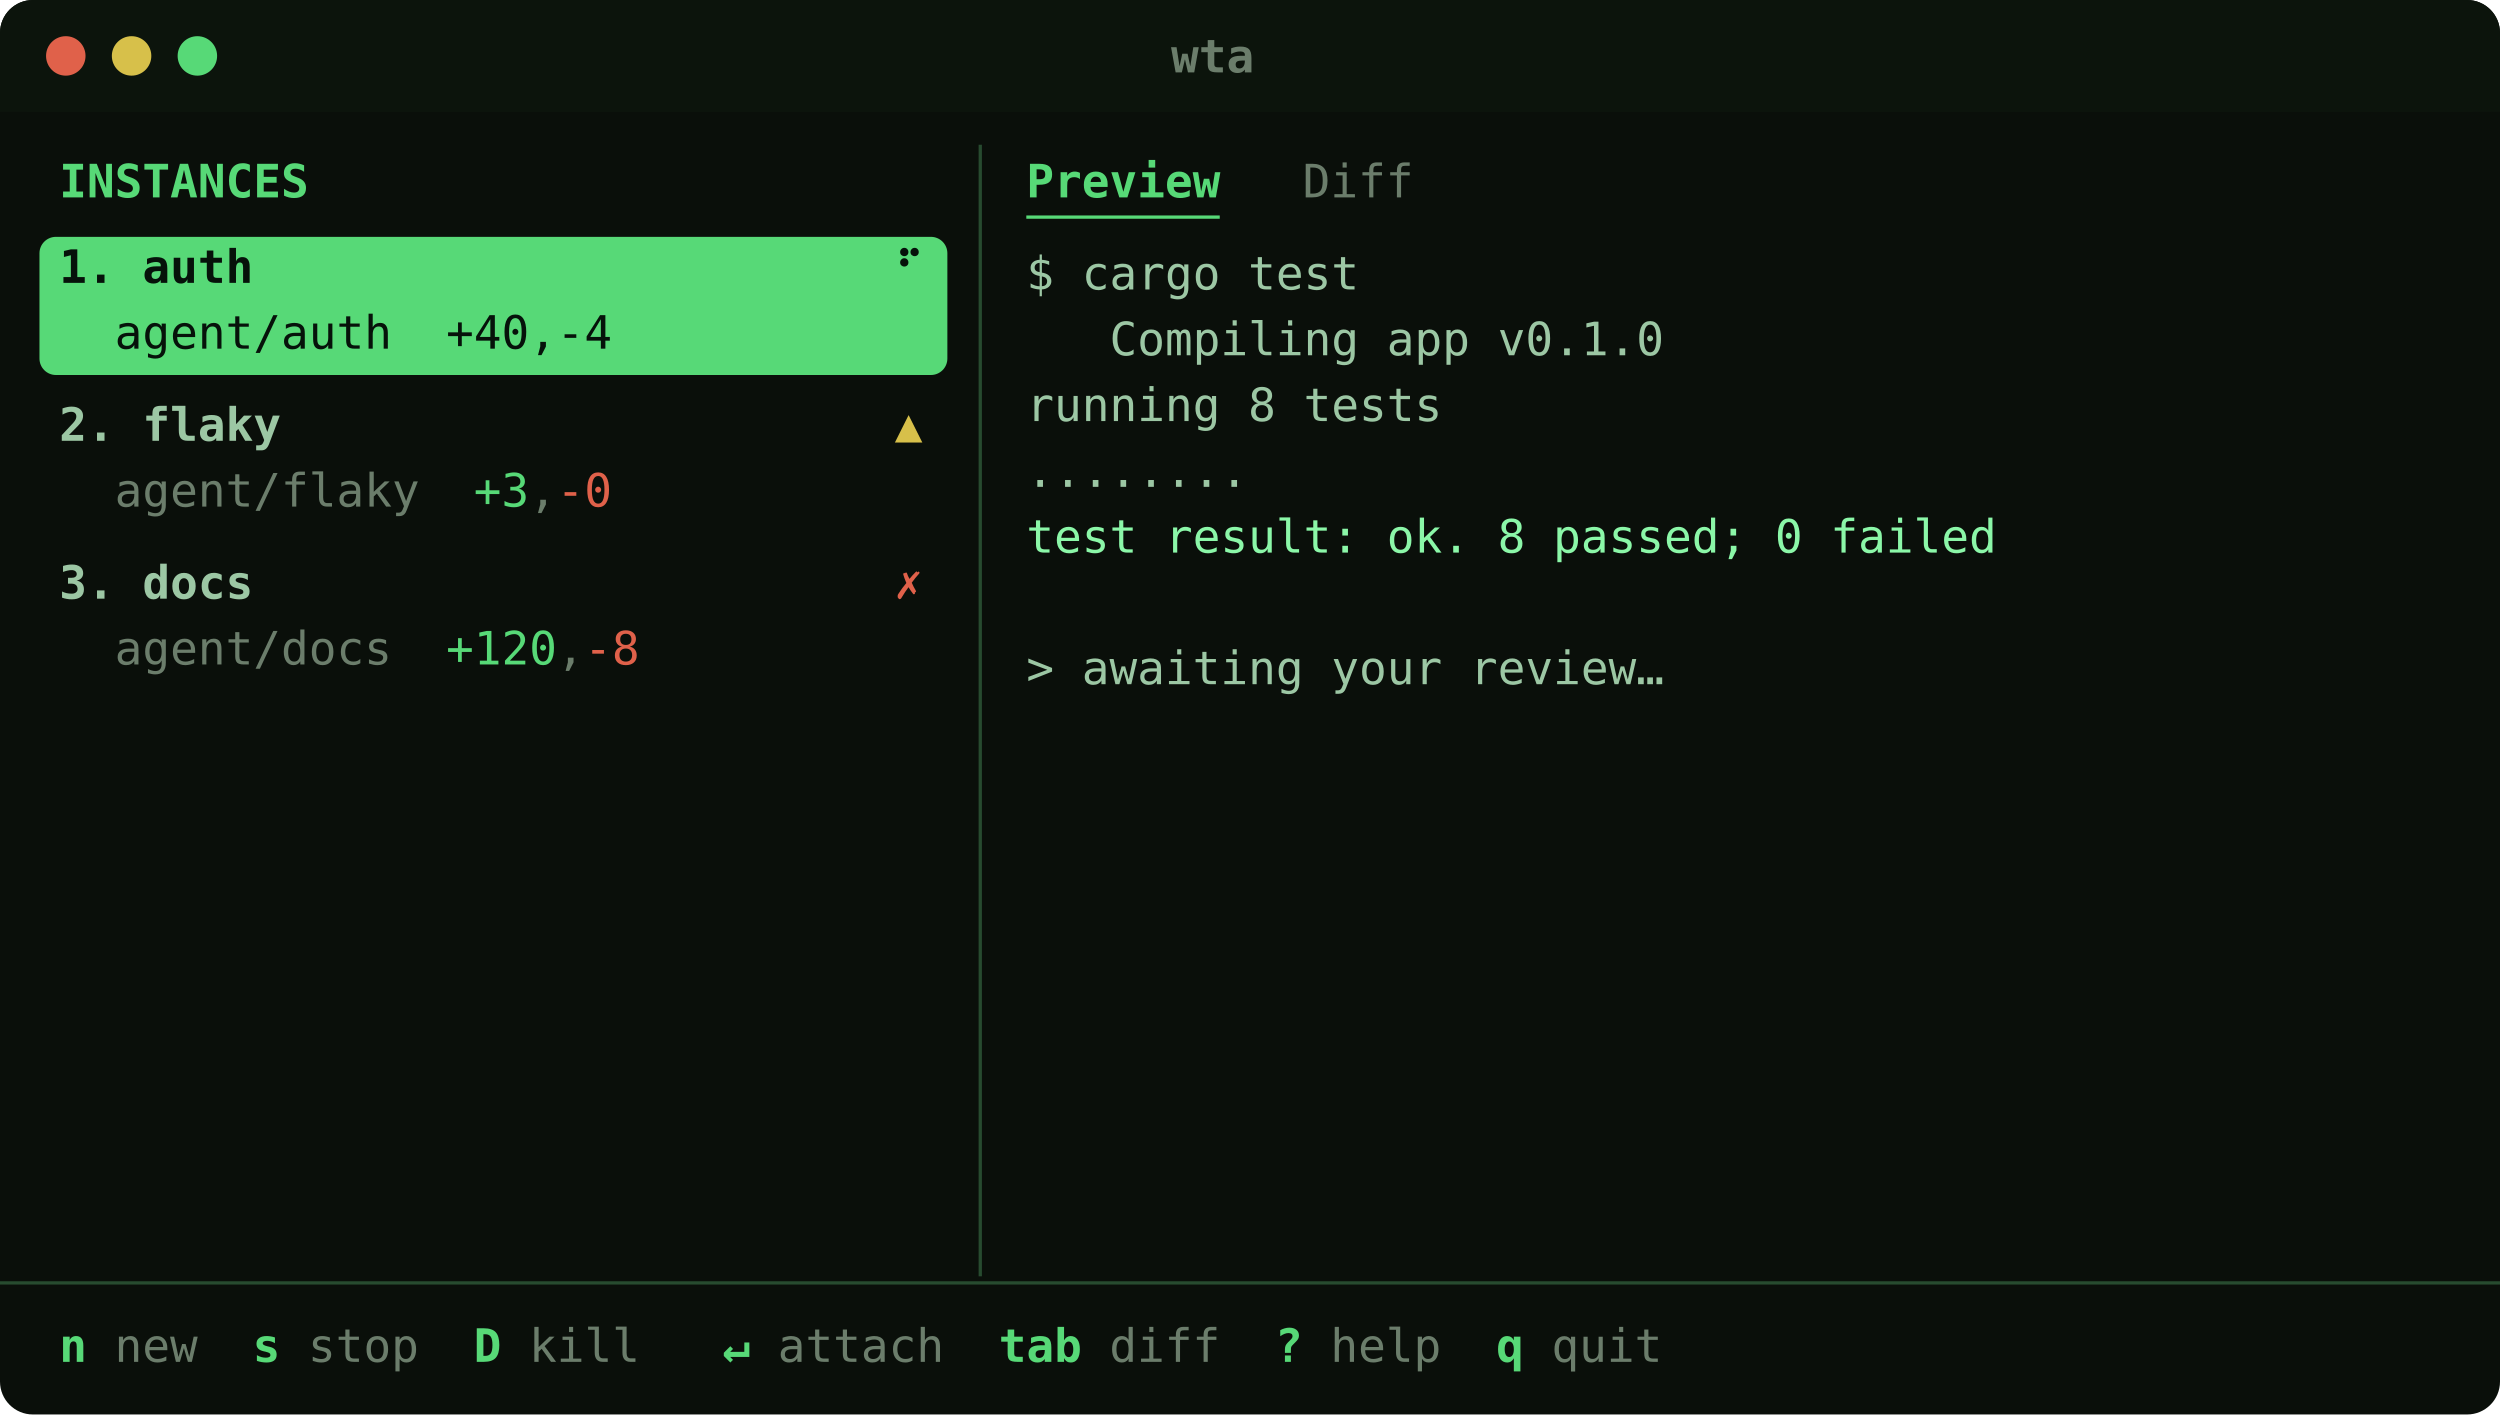
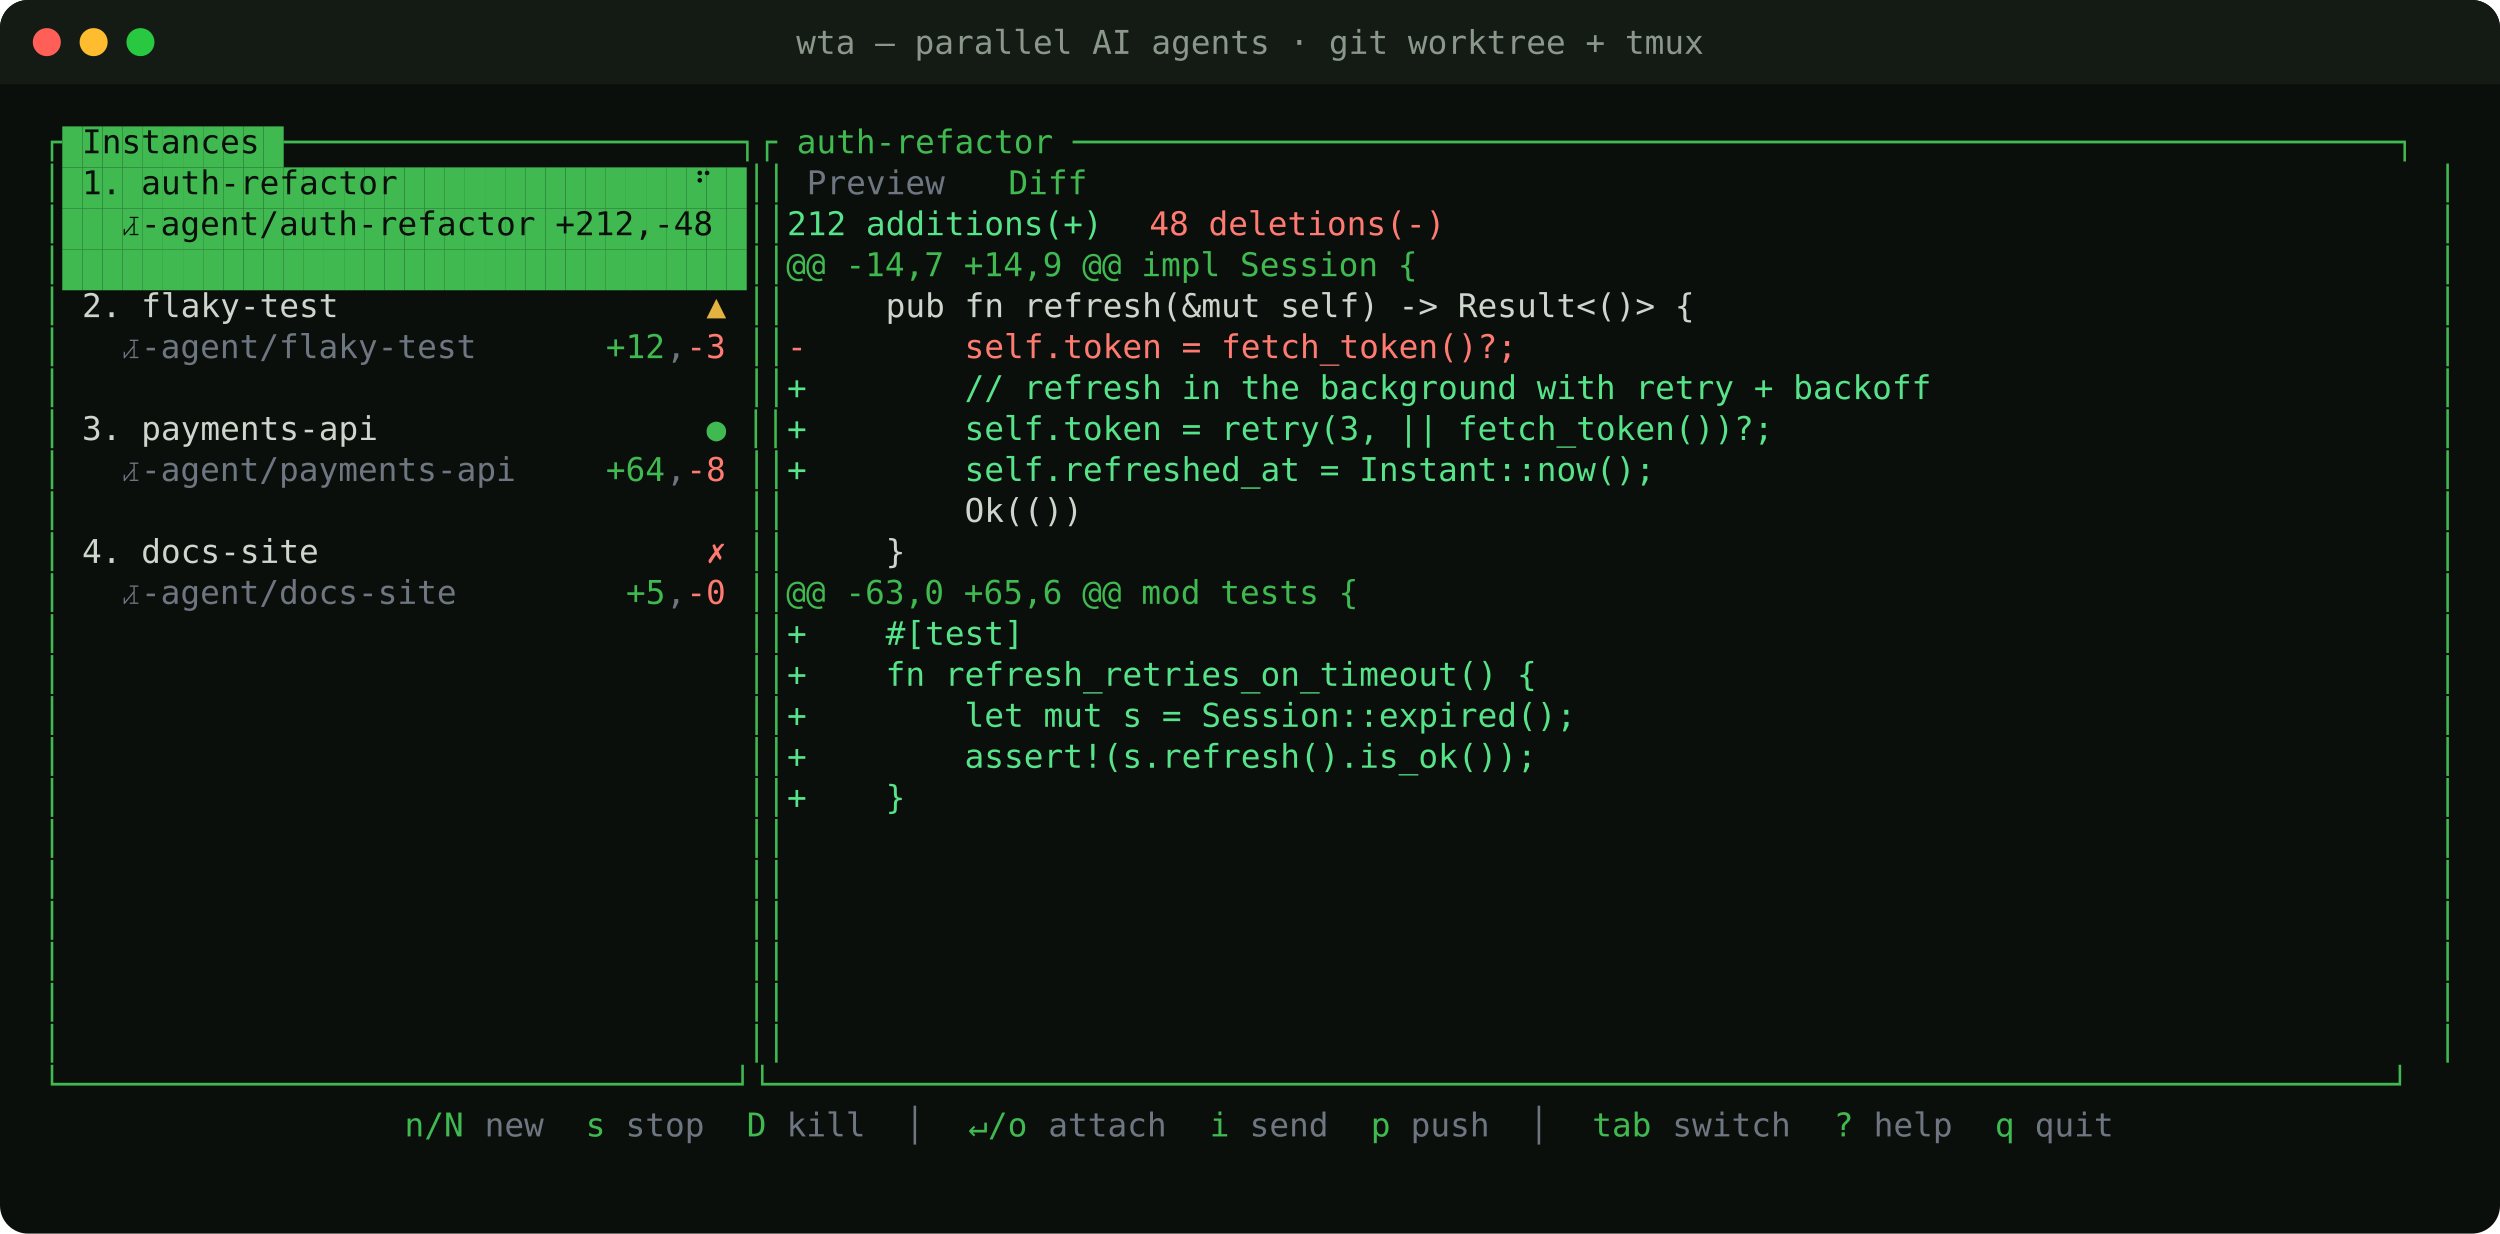
- <svg xmlns="http://www.w3.org/2000/svg" width="760" height="430" viewBox="0 0 760 430">
-   <rect width="760" height="430" rx="10" fill="#0a0f0a" />
-   <rect width="760" height="34" rx="10" fill="#0c140c" />
-   <rect y="24" width="760" height="10" fill="#0c140c" />
-   <circle cx="20" cy="17.0" r="6" fill="#e0614a" />
-   <circle cx="40" cy="17.0" r="6" fill="#d7c04a" />
-   <circle cx="60" cy="17.0" r="6" fill="#57d977" />
-   <text x="356.0" y="22.0" fill="#6b7d6b" font-weight="bold" font-family="ui-monospace,'SF Mono',Menlo,Consolas,monospace" font-size="14" xml:space="preserve">wta</text>
-   <line x1="298" y1="44" x2="298" y2="388" stroke="#274b2f" />
-   <line x1="0" y1="390" x2="760" y2="390" stroke="#274b2f" />
-   <text x="18.0" y="60.0" fill="#57d977" font-weight="bold" font-family="ui-monospace,'SF Mono',Menlo,Consolas,monospace" font-size="14" xml:space="preserve">INSTANCES</text>
-   <rect x="12" y="72" width="276" height="42" rx="5" fill="#57d977" />
-   <text x="18.0" y="86.0" fill="#06120a" font-weight="bold" font-family="ui-monospace,'SF Mono',Menlo,Consolas,monospace" font-size="14" xml:space="preserve">1. auth</text>
-   <text x="272.0" y="86.0" fill="#06120a" font-weight="bold" font-family="ui-monospace,'SF Mono',Menlo,Consolas,monospace" font-size="14" xml:space="preserve">⠋</text>
-   <text x="18.0" y="106.0" fill="#06120a" font-weight="normal" font-family="ui-monospace,'SF Mono',Menlo,Consolas,monospace" font-size="14" xml:space="preserve">  agent/auth  </text>
-   <text x="135.6" y="106.0" fill="#06120a" font-weight="normal" font-family="ui-monospace,'SF Mono',Menlo,Consolas,monospace" font-size="14" xml:space="preserve">+40</text>
-   <text x="160.8" y="106.0" fill="#06120a" font-weight="normal" font-family="ui-monospace,'SF Mono',Menlo,Consolas,monospace" font-size="14" xml:space="preserve">,</text>
-   <text x="169.2" y="106.0" fill="#06120a" font-weight="normal" font-family="ui-monospace,'SF Mono',Menlo,Consolas,monospace" font-size="14" xml:space="preserve">-4</text>
-   <text x="18.0" y="134.0" fill="#9cc7a4" font-weight="bold" font-family="ui-monospace,'SF Mono',Menlo,Consolas,monospace" font-size="14" xml:space="preserve">2. flaky</text>
-   <text x="272.0" y="134.0" fill="#d7c04a" font-weight="bold" font-family="ui-monospace,'SF Mono',Menlo,Consolas,monospace" font-size="14" xml:space="preserve">▲</text>
-   <text x="18.0" y="154.0" fill="#6b7d6b" font-weight="normal" font-family="ui-monospace,'SF Mono',Menlo,Consolas,monospace" font-size="14" xml:space="preserve">  agent/flaky  </text>
-   <text x="144.0" y="154.0" fill="#57d977" font-weight="normal" font-family="ui-monospace,'SF Mono',Menlo,Consolas,monospace" font-size="14" xml:space="preserve">+3</text>
-   <text x="160.8" y="154.0" fill="#6b7d6b" font-weight="normal" font-family="ui-monospace,'SF Mono',Menlo,Consolas,monospace" font-size="14" xml:space="preserve">,</text>
-   <text x="169.2" y="154.0" fill="#e0614a" font-weight="normal" font-family="ui-monospace,'SF Mono',Menlo,Consolas,monospace" font-size="14" xml:space="preserve">-0</text>
-   <text x="18.0" y="182.0" fill="#9cc7a4" font-weight="bold" font-family="ui-monospace,'SF Mono',Menlo,Consolas,monospace" font-size="14" xml:space="preserve">3. docs</text>
-   <text x="272.0" y="182.0" fill="#e0614a" font-weight="bold" font-family="ui-monospace,'SF Mono',Menlo,Consolas,monospace" font-size="14" xml:space="preserve">✗</text>
-   <text x="18.0" y="202.0" fill="#6b7d6b" font-weight="normal" font-family="ui-monospace,'SF Mono',Menlo,Consolas,monospace" font-size="14" xml:space="preserve">  agent/docs  </text>
-   <text x="135.6" y="202.0" fill="#57d977" font-weight="normal" font-family="ui-monospace,'SF Mono',Menlo,Consolas,monospace" font-size="14" xml:space="preserve">+120</text>
-   <text x="169.2" y="202.0" fill="#6b7d6b" font-weight="normal" font-family="ui-monospace,'SF Mono',Menlo,Consolas,monospace" font-size="14" xml:space="preserve">,</text>
-   <text x="177.6" y="202.0" fill="#e0614a" font-weight="normal" font-family="ui-monospace,'SF Mono',Menlo,Consolas,monospace" font-size="14" xml:space="preserve">-8</text>
-   <text x="312.0" y="60.0" fill="#57d977" font-weight="bold" font-family="ui-monospace,'SF Mono',Menlo,Consolas,monospace" font-size="14" xml:space="preserve">Preview</text>
-   <text x="370.8" y="60.0" fill="#6b7d6b" font-weight="normal" font-family="ui-monospace,'SF Mono',Menlo,Consolas,monospace" font-size="14" xml:space="preserve">   </text>
-   <text x="396.0" y="60.0" fill="#6b7d6b" font-weight="normal" font-family="ui-monospace,'SF Mono',Menlo,Consolas,monospace" font-size="14" xml:space="preserve">Diff</text>
-   <line x1="312" y1="66" x2="370.8" y2="66" stroke="#57d977" />
-   <text x="312.0" y="88.0" fill="#9cc7a4" font-weight="normal" font-family="ui-monospace,'SF Mono',Menlo,Consolas,monospace" font-size="14" xml:space="preserve">$ cargo test</text>
-   <text x="312.0" y="108.0" fill="#9cc7a4" font-weight="normal" font-family="ui-monospace,'SF Mono',Menlo,Consolas,monospace" font-size="14" xml:space="preserve">   Compiling app v0.1.0</text>
-   <text x="312.0" y="128.0" fill="#9cc7a4" font-weight="normal" font-family="ui-monospace,'SF Mono',Menlo,Consolas,monospace" font-size="14" xml:space="preserve">running 8 tests</text>
-   <text x="312.0" y="148.0" fill="#9cc7a4" font-weight="normal" font-family="ui-monospace,'SF Mono',Menlo,Consolas,monospace" font-size="14" xml:space="preserve">........</text>
-   <text x="312.0" y="168.0" fill="#8bf7a8" font-weight="normal" font-family="ui-monospace,'SF Mono',Menlo,Consolas,monospace" font-size="14" xml:space="preserve">test result: ok. 8 passed; 0 failed</text>
-   <text x="312.0" y="188.0" fill="#9cc7a4" font-weight="normal" font-family="ui-monospace,'SF Mono',Menlo,Consolas,monospace" font-size="14" xml:space="preserve" />
-   <text x="312.0" y="208.0" fill="#9cc7a4" font-weight="normal" font-family="ui-monospace,'SF Mono',Menlo,Consolas,monospace" font-size="14" xml:space="preserve">&gt; awaiting your review…</text>
-   <text x="18.0" y="414.0" fill="#57d977" font-weight="bold" font-family="ui-monospace,'SF Mono',Menlo,Consolas,monospace" font-size="14" xml:space="preserve">n</text>
-   <text x="26.4" y="414.0" fill="#6b7d6b" font-weight="normal" font-family="ui-monospace,'SF Mono',Menlo,Consolas,monospace" font-size="14" xml:space="preserve"> new  </text>
-   <text x="76.8" y="414.0" fill="#57d977" font-weight="bold" font-family="ui-monospace,'SF Mono',Menlo,Consolas,monospace" font-size="14" xml:space="preserve">s</text>
-   <text x="85.2" y="414.0" fill="#6b7d6b" font-weight="normal" font-family="ui-monospace,'SF Mono',Menlo,Consolas,monospace" font-size="14" xml:space="preserve"> stop  </text>
-   <text x="144.0" y="414.0" fill="#57d977" font-weight="bold" font-family="ui-monospace,'SF Mono',Menlo,Consolas,monospace" font-size="14" xml:space="preserve">D</text>
-   <text x="152.4" y="414.0" fill="#6b7d6b" font-weight="normal" font-family="ui-monospace,'SF Mono',Menlo,Consolas,monospace" font-size="14" xml:space="preserve"> kill   </text>
-   <text x="219.6" y="414.0" fill="#57d977" font-weight="bold" font-family="ui-monospace,'SF Mono',Menlo,Consolas,monospace" font-size="14" xml:space="preserve">↵</text>
-   <text x="228.0" y="414.0" fill="#6b7d6b" font-weight="normal" font-family="ui-monospace,'SF Mono',Menlo,Consolas,monospace" font-size="14" xml:space="preserve"> attach  </text>
-   <text x="303.6" y="414.0" fill="#57d977" font-weight="bold" font-family="ui-monospace,'SF Mono',Menlo,Consolas,monospace" font-size="14" xml:space="preserve">tab</text>
-   <text x="328.8" y="414.0" fill="#6b7d6b" font-weight="normal" font-family="ui-monospace,'SF Mono',Menlo,Consolas,monospace" font-size="14" xml:space="preserve"> diff  </text>
-   <text x="387.6" y="414.0" fill="#57d977" font-weight="bold" font-family="ui-monospace,'SF Mono',Menlo,Consolas,monospace" font-size="14" xml:space="preserve">?</text>
-   <text x="396.0" y="414.0" fill="#6b7d6b" font-weight="normal" font-family="ui-monospace,'SF Mono',Menlo,Consolas,monospace" font-size="14" xml:space="preserve"> help  </text>
-   <text x="454.8" y="414.0" fill="#57d977" font-weight="bold" font-family="ui-monospace,'SF Mono',Menlo,Consolas,monospace" font-size="14" xml:space="preserve">q</text>
-   <text x="463.2" y="414.0" fill="#6b7d6b" font-weight="normal" font-family="ui-monospace,'SF Mono',Menlo,Consolas,monospace" font-size="14" xml:space="preserve"> quit</text>
+ <svg xmlns="http://www.w3.org/2000/svg" width="1068" height="527" viewBox="0 0 1068 527" font-family="ui-monospace,'SFMono-Regular',Menlo,'DejaVu Sans Mono',Consolas,monospace" font-size="14">
+   <rect width="1068" height="527" rx="12" fill="#0b0f0b" />
+   <path d="M0 12 A12 12 0 0 1 12 0 H1056 A12 12 0 0 1 1068 12 V36 H0 Z" fill="#141a14" />
+   <circle cx="20" cy="18" r="6" fill="#ff5f57" />
+   <circle cx="40" cy="18" r="6" fill="#febc2e" />
+   <circle cx="60" cy="18" r="6" fill="#28c840" />
+   <text x="534" y="23" fill="#8b978b" text-anchor="middle">wta — parallel AI agents · git worktree + tmux</text>
+   <rect x="26.60" y="54.00" width="8.60" height="17.50" fill="#3fb950" />
+   <rect x="35.20" y="54.00" width="8.60" height="17.50" fill="#3fb950" />
+   <rect x="43.80" y="54.00" width="8.60" height="17.50" fill="#3fb950" />
+   <rect x="52.40" y="54.00" width="8.60" height="17.50" fill="#3fb950" />
+   <rect x="61.00" y="54.00" width="8.60" height="17.50" fill="#3fb950" />
+   <rect x="69.60" y="54.00" width="8.60" height="17.50" fill="#3fb950" />
+   <rect x="78.20" y="54.00" width="8.60" height="17.50" fill="#3fb950" />
+   <rect x="86.80" y="54.00" width="8.60" height="17.50" fill="#3fb950" />
+   <rect x="95.40" y="54.00" width="8.60" height="17.50" fill="#3fb950" />
+   <rect x="104.00" y="54.00" width="8.60" height="17.50" fill="#3fb950" />
+   <rect x="112.60" y="54.00" width="8.60" height="17.50" fill="#3fb950" />
+   <rect x="26.60" y="71.50" width="8.60" height="17.50" fill="#3fb950" />
+   <rect x="35.20" y="71.50" width="8.60" height="17.50" fill="#3fb950" />
+   <rect x="43.80" y="71.50" width="8.60" height="17.50" fill="#3fb950" />
+   <rect x="52.40" y="71.50" width="8.60" height="17.50" fill="#3fb950" />
+   <rect x="61.00" y="71.50" width="8.60" height="17.50" fill="#3fb950" />
+   <rect x="69.60" y="71.50" width="8.60" height="17.50" fill="#3fb950" />
+   <rect x="78.20" y="71.50" width="8.60" height="17.50" fill="#3fb950" />
+   <rect x="86.80" y="71.50" width="8.60" height="17.50" fill="#3fb950" />
+   <rect x="95.40" y="71.50" width="8.60" height="17.50" fill="#3fb950" />
+   <rect x="104.00" y="71.50" width="8.60" height="17.50" fill="#3fb950" />
+   <rect x="112.60" y="71.50" width="8.60" height="17.50" fill="#3fb950" />
+   <rect x="121.20" y="71.50" width="8.60" height="17.50" fill="#3fb950" />
+   <rect x="129.80" y="71.50" width="8.60" height="17.50" fill="#3fb950" />
+   <rect x="138.40" y="71.50" width="8.60" height="17.50" fill="#3fb950" />
+   <rect x="147.00" y="71.50" width="8.60" height="17.50" fill="#3fb950" />
+   <rect x="155.60" y="71.50" width="8.60" height="17.50" fill="#3fb950" />
+   <rect x="164.20" y="71.50" width="8.60" height="17.50" fill="#3fb950" />
+   <rect x="172.80" y="71.50" width="8.60" height="17.50" fill="#3fb950" />
+   <rect x="181.40" y="71.50" width="8.60" height="17.50" fill="#3fb950" />
+   <rect x="190.00" y="71.50" width="8.60" height="17.50" fill="#3fb950" />
+   <rect x="198.60" y="71.50" width="8.60" height="17.50" fill="#3fb950" />
+   <rect x="207.20" y="71.50" width="8.60" height="17.50" fill="#3fb950" />
+   <rect x="215.80" y="71.50" width="8.60" height="17.50" fill="#3fb950" />
+   <rect x="224.40" y="71.50" width="8.60" height="17.50" fill="#3fb950" />
+   <rect x="233.00" y="71.50" width="8.60" height="17.50" fill="#3fb950" />
+   <rect x="241.60" y="71.50" width="8.60" height="17.50" fill="#3fb950" />
+   <rect x="250.20" y="71.50" width="8.60" height="17.50" fill="#3fb950" />
+   <rect x="258.80" y="71.50" width="8.60" height="17.50" fill="#3fb950" />
+   <rect x="267.40" y="71.50" width="8.60" height="17.50" fill="#3fb950" />
+   <rect x="276.00" y="71.50" width="8.60" height="17.50" fill="#3fb950" />
+   <rect x="284.60" y="71.50" width="8.60" height="17.50" fill="#3fb950" />
+   <rect x="293.20" y="71.50" width="8.60" height="17.50" fill="#3fb950" />
+   <rect x="301.80" y="71.50" width="8.60" height="17.50" fill="#3fb950" />
+   <rect x="310.40" y="71.50" width="8.60" height="17.50" fill="#3fb950" />
+   <rect x="26.60" y="89.00" width="8.60" height="17.50" fill="#3fb950" />
+   <rect x="35.20" y="89.00" width="8.60" height="17.50" fill="#3fb950" />
+   <rect x="43.80" y="89.00" width="8.60" height="17.50" fill="#3fb950" />
+   <rect x="52.40" y="89.00" width="8.60" height="17.50" fill="#3fb950" />
+   <rect x="61.00" y="89.00" width="8.60" height="17.50" fill="#3fb950" />
+   <rect x="69.60" y="89.00" width="8.60" height="17.50" fill="#3fb950" />
+   <rect x="78.20" y="89.00" width="8.60" height="17.50" fill="#3fb950" />
+   <rect x="86.80" y="89.00" width="8.60" height="17.50" fill="#3fb950" />
+   <rect x="95.40" y="89.00" width="8.60" height="17.50" fill="#3fb950" />
+   <rect x="104.00" y="89.00" width="8.60" height="17.50" fill="#3fb950" />
+   <rect x="112.60" y="89.00" width="8.60" height="17.50" fill="#3fb950" />
+   <rect x="121.20" y="89.00" width="8.60" height="17.50" fill="#3fb950" />
+   <rect x="129.80" y="89.00" width="8.60" height="17.50" fill="#3fb950" />
+   <rect x="138.40" y="89.00" width="8.60" height="17.50" fill="#3fb950" />
+   <rect x="147.00" y="89.00" width="8.60" height="17.50" fill="#3fb950" />
+   <rect x="155.60" y="89.00" width="8.60" height="17.50" fill="#3fb950" />
+   <rect x="164.20" y="89.00" width="8.60" height="17.50" fill="#3fb950" />
+   <rect x="172.80" y="89.00" width="8.60" height="17.50" fill="#3fb950" />
+   <rect x="181.40" y="89.00" width="8.60" height="17.50" fill="#3fb950" />
+   <rect x="190.00" y="89.00" width="8.60" height="17.50" fill="#3fb950" />
+   <rect x="198.60" y="89.00" width="8.60" height="17.50" fill="#3fb950" />
+   <rect x="207.20" y="89.00" width="8.60" height="17.50" fill="#3fb950" />
+   <rect x="215.80" y="89.00" width="8.60" height="17.50" fill="#3fb950" />
+   <rect x="224.40" y="89.00" width="8.60" height="17.50" fill="#3fb950" />
+   <rect x="233.00" y="89.00" width="8.60" height="17.50" fill="#3fb950" />
+   <rect x="241.60" y="89.00" width="8.60" height="17.50" fill="#3fb950" />
+   <rect x="250.20" y="89.00" width="8.60" height="17.50" fill="#3fb950" />
+   <rect x="258.80" y="89.00" width="8.60" height="17.50" fill="#3fb950" />
+   <rect x="267.40" y="89.00" width="8.60" height="17.50" fill="#3fb950" />
+   <rect x="276.00" y="89.00" width="8.60" height="17.50" fill="#3fb950" />
+   <rect x="284.60" y="89.00" width="8.60" height="17.50" fill="#3fb950" />
+   <rect x="293.20" y="89.00" width="8.60" height="17.50" fill="#3fb950" />
+   <rect x="301.80" y="89.00" width="8.60" height="17.50" fill="#3fb950" />
+   <rect x="310.40" y="89.00" width="8.60" height="17.50" fill="#3fb950" />
+   <rect x="26.60" y="106.50" width="8.60" height="17.50" fill="#3fb950" />
+   <rect x="35.20" y="106.50" width="8.60" height="17.50" fill="#3fb950" />
+   <rect x="43.80" y="106.50" width="8.60" height="17.50" fill="#3fb950" />
+   <rect x="52.40" y="106.50" width="8.60" height="17.50" fill="#3fb950" />
+   <rect x="61.00" y="106.50" width="8.60" height="17.50" fill="#3fb950" />
+   <rect x="69.60" y="106.50" width="8.60" height="17.50" fill="#3fb950" />
+   <rect x="78.20" y="106.50" width="8.60" height="17.50" fill="#3fb950" />
+   <rect x="86.80" y="106.50" width="8.60" height="17.50" fill="#3fb950" />
+   <rect x="95.40" y="106.50" width="8.60" height="17.50" fill="#3fb950" />
+   <rect x="104.00" y="106.50" width="8.60" height="17.50" fill="#3fb950" />
+   <rect x="112.60" y="106.50" width="8.60" height="17.50" fill="#3fb950" />
+   <rect x="121.20" y="106.50" width="8.60" height="17.50" fill="#3fb950" />
+   <rect x="129.80" y="106.50" width="8.60" height="17.50" fill="#3fb950" />
+   <rect x="138.40" y="106.50" width="8.60" height="17.50" fill="#3fb950" />
+   <rect x="147.00" y="106.50" width="8.60" height="17.50" fill="#3fb950" />
+   <rect x="155.60" y="106.50" width="8.60" height="17.50" fill="#3fb950" />
+   <rect x="164.20" y="106.50" width="8.60" height="17.50" fill="#3fb950" />
+   <rect x="172.80" y="106.50" width="8.60" height="17.50" fill="#3fb950" />
+   <rect x="181.40" y="106.50" width="8.60" height="17.50" fill="#3fb950" />
+   <rect x="190.00" y="106.50" width="8.60" height="17.50" fill="#3fb950" />
+   <rect x="198.60" y="106.50" width="8.60" height="17.50" fill="#3fb950" />
+   <rect x="207.20" y="106.50" width="8.60" height="17.50" fill="#3fb950" />
+   <rect x="215.80" y="106.50" width="8.60" height="17.50" fill="#3fb950" />
+   <rect x="224.40" y="106.50" width="8.60" height="17.50" fill="#3fb950" />
+   <rect x="233.00" y="106.50" width="8.60" height="17.50" fill="#3fb950" />
+   <rect x="241.60" y="106.50" width="8.60" height="17.50" fill="#3fb950" />
+   <rect x="250.20" y="106.50" width="8.60" height="17.50" fill="#3fb950" />
+   <rect x="258.80" y="106.50" width="8.60" height="17.50" fill="#3fb950" />
+   <rect x="267.40" y="106.50" width="8.60" height="17.50" fill="#3fb950" />
+   <rect x="276.00" y="106.50" width="8.60" height="17.50" fill="#3fb950" />
+   <rect x="284.60" y="106.50" width="8.60" height="17.50" fill="#3fb950" />
+   <rect x="293.20" y="106.50" width="8.60" height="17.50" fill="#3fb950" />
+   <rect x="301.80" y="106.50" width="8.60" height="17.50" fill="#3fb950" />
+   <rect x="310.40" y="106.50" width="8.60" height="17.50" fill="#3fb950" />
+   <text x="18.00" y="65.48" fill="#3fb950" textLength="8.60" lengthAdjust="spacingAndGlyphs" xml:space="preserve">┌</text>
+   <text x="26.60" y="65.48" fill="#0b0f0b" textLength="94.60" lengthAdjust="spacingAndGlyphs" xml:space="preserve"> Instances </text>
+   <text x="121.20" y="65.48" fill="#3fb950" textLength="928.80" lengthAdjust="spacingAndGlyphs" xml:space="preserve">───────────────────────┐┌ auth-refactor ───────────────────────────────────────────────────────────────────┐</text>
+   <text x="18.00" y="82.98" fill="#3fb950" textLength="8.60" lengthAdjust="spacingAndGlyphs" xml:space="preserve">│</text>
+   <text x="26.60" y="82.98" fill="#0b0f0b" textLength="292.40" lengthAdjust="spacingAndGlyphs" xml:space="preserve"> 1. auth-refactor               ⠋ </text>
+   <text x="319.00" y="82.98" fill="#3fb950" textLength="17.20" lengthAdjust="spacingAndGlyphs" xml:space="preserve">││</text>
+   <text x="336.20" y="82.98" fill="#6e7681" textLength="94.60" lengthAdjust="spacingAndGlyphs" xml:space="preserve"> Preview   </text>
+   <text x="430.80" y="82.98" fill="#3fb950" textLength="34.40" lengthAdjust="spacingAndGlyphs" xml:space="preserve">Diff</text>
+   <text x="1041.40" y="82.98" fill="#3fb950" textLength="8.60" lengthAdjust="spacingAndGlyphs" xml:space="preserve">│</text>
+   <text x="18.00" y="100.48" fill="#3fb950" textLength="8.60" lengthAdjust="spacingAndGlyphs" xml:space="preserve">│</text>
+   <text x="26.60" y="100.48" fill="#0b0f0b" textLength="292.40" lengthAdjust="spacingAndGlyphs" xml:space="preserve">   Ꮧ-agent/auth-refactor +212,-48 </text>
+   <text x="319.00" y="100.48" fill="#3fb950" textLength="17.20" lengthAdjust="spacingAndGlyphs" xml:space="preserve">││</text>
+   <text x="336.20" y="100.48" fill="#57e389" textLength="137.60" lengthAdjust="spacingAndGlyphs" xml:space="preserve">212 additions(+)</text>
+   <text x="491.00" y="100.48" fill="#ff7b72" textLength="129.00" lengthAdjust="spacingAndGlyphs" xml:space="preserve">48 deletions(-)</text>
+   <text x="1041.40" y="100.48" fill="#3fb950" textLength="8.60" lengthAdjust="spacingAndGlyphs" xml:space="preserve">│</text>
+   <text x="18.00" y="117.98" fill="#3fb950" textLength="8.60" lengthAdjust="spacingAndGlyphs" xml:space="preserve">│</text>
+   <text x="319.00" y="117.98" fill="#3fb950" textLength="292.40" lengthAdjust="spacingAndGlyphs" xml:space="preserve">││@@ -14,7 +14,9 @@ impl Session {</text>
+   <text x="1041.40" y="117.98" fill="#3fb950" textLength="8.60" lengthAdjust="spacingAndGlyphs" xml:space="preserve">│</text>
+   <text x="18.00" y="135.48" fill="#3fb950" textLength="8.60" lengthAdjust="spacingAndGlyphs" xml:space="preserve">│</text>
+   <text x="26.60" y="135.48" fill="#cdd6cd" textLength="275.20" lengthAdjust="spacingAndGlyphs" xml:space="preserve"> 2. flaky-test                  </text>
+   <text x="301.80" y="135.48" fill="#e3b341" textLength="17.20" lengthAdjust="spacingAndGlyphs" xml:space="preserve">▲ </text>
+   <text x="319.00" y="135.48" fill="#3fb950" textLength="17.20" lengthAdjust="spacingAndGlyphs" xml:space="preserve">││</text>
+   <text x="336.20" y="135.48" fill="#cdd6cd" textLength="705.20" lengthAdjust="spacingAndGlyphs" xml:space="preserve">     pub fn refresh(&amp;mut self) -&gt; Result&lt;()&gt; {                                    </text>
+   <text x="1041.40" y="135.48" fill="#3fb950" textLength="8.60" lengthAdjust="spacingAndGlyphs" xml:space="preserve">│</text>
+   <text x="18.00" y="152.98" fill="#3fb950" textLength="8.60" lengthAdjust="spacingAndGlyphs" xml:space="preserve">│</text>
+   <text x="26.60" y="152.98" fill="#6e7681" textLength="180.60" lengthAdjust="spacingAndGlyphs" xml:space="preserve">   Ꮧ-agent/flaky-test</text>
+   <text x="258.80" y="152.98" fill="#3fb950" textLength="25.80" lengthAdjust="spacingAndGlyphs" xml:space="preserve">+12</text>
+   <text x="284.60" y="152.98" fill="#6e7681" textLength="8.60" lengthAdjust="spacingAndGlyphs" xml:space="preserve">,</text>
+   <text x="293.20" y="152.98" fill="#ff7b72" textLength="25.80" lengthAdjust="spacingAndGlyphs" xml:space="preserve">-3 </text>
+   <text x="319.00" y="152.98" fill="#3fb950" textLength="17.20" lengthAdjust="spacingAndGlyphs" xml:space="preserve">││</text>
+   <text x="336.20" y="152.98" fill="#ff7b72" textLength="318.20" lengthAdjust="spacingAndGlyphs" xml:space="preserve">-        self.token = fetch_token()?;</text>
+   <text x="1041.40" y="152.98" fill="#3fb950" textLength="8.60" lengthAdjust="spacingAndGlyphs" xml:space="preserve">│</text>
+   <text x="18.00" y="170.48" fill="#3fb950" textLength="8.60" lengthAdjust="spacingAndGlyphs" xml:space="preserve">│</text>
+   <text x="319.00" y="170.48" fill="#3fb950" textLength="17.20" lengthAdjust="spacingAndGlyphs" xml:space="preserve">││</text>
+   <text x="336.20" y="170.48" fill="#57e389" textLength="498.80" lengthAdjust="spacingAndGlyphs" xml:space="preserve">+        // refresh in the background with retry + backoff</text>
+   <text x="1041.40" y="170.48" fill="#3fb950" textLength="8.60" lengthAdjust="spacingAndGlyphs" xml:space="preserve">│</text>
+   <text x="18.00" y="187.98" fill="#3fb950" textLength="8.60" lengthAdjust="spacingAndGlyphs" xml:space="preserve">│</text>
+   <text x="26.60" y="187.98" fill="#cdd6cd" textLength="275.20" lengthAdjust="spacingAndGlyphs" xml:space="preserve"> 3. payments-api                </text>
+   <text x="301.80" y="187.98" fill="#3fb950" textLength="34.40" lengthAdjust="spacingAndGlyphs" xml:space="preserve">● ││</text>
+   <text x="336.20" y="187.98" fill="#57e389" textLength="430.00" lengthAdjust="spacingAndGlyphs" xml:space="preserve">+        self.token = retry(3, || fetch_token())?;</text>
+   <text x="1041.40" y="187.98" fill="#3fb950" textLength="8.60" lengthAdjust="spacingAndGlyphs" xml:space="preserve">│</text>
+   <text x="18.00" y="205.48" fill="#3fb950" textLength="8.60" lengthAdjust="spacingAndGlyphs" xml:space="preserve">│</text>
+   <text x="26.60" y="205.48" fill="#6e7681" textLength="197.80" lengthAdjust="spacingAndGlyphs" xml:space="preserve">   Ꮧ-agent/payments-api</text>
+   <text x="258.80" y="205.48" fill="#3fb950" textLength="25.80" lengthAdjust="spacingAndGlyphs" xml:space="preserve">+64</text>
+   <text x="284.60" y="205.48" fill="#6e7681" textLength="8.60" lengthAdjust="spacingAndGlyphs" xml:space="preserve">,</text>
+   <text x="293.20" y="205.48" fill="#ff7b72" textLength="25.80" lengthAdjust="spacingAndGlyphs" xml:space="preserve">-8 </text>
+   <text x="319.00" y="205.48" fill="#3fb950" textLength="17.20" lengthAdjust="spacingAndGlyphs" xml:space="preserve">││</text>
+   <text x="336.20" y="205.48" fill="#57e389" textLength="378.40" lengthAdjust="spacingAndGlyphs" xml:space="preserve">+        self.refreshed_at = Instant::now();</text>
+   <text x="1041.40" y="205.48" fill="#3fb950" textLength="8.60" lengthAdjust="spacingAndGlyphs" xml:space="preserve">│</text>
+   <text x="18.00" y="222.98" fill="#3fb950" textLength="8.60" lengthAdjust="spacingAndGlyphs" xml:space="preserve">│</text>
+   <text x="319.00" y="222.98" fill="#3fb950" textLength="17.20" lengthAdjust="spacingAndGlyphs" xml:space="preserve">││</text>
+   <text x="336.20" y="222.98" fill="#cdd6cd" textLength="705.20" lengthAdjust="spacingAndGlyphs" xml:space="preserve">         Ok(())                                                                   </text>
+   <text x="1041.40" y="222.98" fill="#3fb950" textLength="8.60" lengthAdjust="spacingAndGlyphs" xml:space="preserve">│</text>
+   <text x="18.00" y="240.48" fill="#3fb950" textLength="8.60" lengthAdjust="spacingAndGlyphs" xml:space="preserve">│</text>
+   <text x="26.60" y="240.48" fill="#cdd6cd" textLength="275.20" lengthAdjust="spacingAndGlyphs" xml:space="preserve"> 4. docs-site                   </text>
+   <text x="301.80" y="240.48" fill="#ff7b72" textLength="17.20" lengthAdjust="spacingAndGlyphs" xml:space="preserve">✗ </text>
+   <text x="319.00" y="240.48" fill="#3fb950" textLength="17.20" lengthAdjust="spacingAndGlyphs" xml:space="preserve">││</text>
+   <text x="336.20" y="240.48" fill="#cdd6cd" textLength="705.20" lengthAdjust="spacingAndGlyphs" xml:space="preserve">     }                                                                            </text>
+   <text x="1041.40" y="240.48" fill="#3fb950" textLength="8.60" lengthAdjust="spacingAndGlyphs" xml:space="preserve">│</text>
+   <text x="18.00" y="257.98" fill="#3fb950" textLength="8.60" lengthAdjust="spacingAndGlyphs" xml:space="preserve">│</text>
+   <text x="26.60" y="257.98" fill="#6e7681" textLength="172.00" lengthAdjust="spacingAndGlyphs" xml:space="preserve">   Ꮧ-agent/docs-site</text>
+   <text x="267.40" y="257.98" fill="#3fb950" textLength="17.20" lengthAdjust="spacingAndGlyphs" xml:space="preserve">+5</text>
+   <text x="284.60" y="257.98" fill="#6e7681" textLength="8.60" lengthAdjust="spacingAndGlyphs" xml:space="preserve">,</text>
+   <text x="293.20" y="257.98" fill="#ff7b72" textLength="25.80" lengthAdjust="spacingAndGlyphs" xml:space="preserve">-0 </text>
+   <text x="319.00" y="257.98" fill="#3fb950" textLength="266.60" lengthAdjust="spacingAndGlyphs" xml:space="preserve">││@@ -63,0 +65,6 @@ mod tests {</text>
+   <text x="1041.40" y="257.98" fill="#3fb950" textLength="8.60" lengthAdjust="spacingAndGlyphs" xml:space="preserve">│</text>
+   <text x="18.00" y="275.48" fill="#3fb950" textLength="8.60" lengthAdjust="spacingAndGlyphs" xml:space="preserve">│</text>
+   <text x="319.00" y="275.48" fill="#3fb950" textLength="17.20" lengthAdjust="spacingAndGlyphs" xml:space="preserve">││</text>
+   <text x="336.20" y="275.48" fill="#57e389" textLength="103.20" lengthAdjust="spacingAndGlyphs" xml:space="preserve">+    #[test]</text>
+   <text x="1041.40" y="275.48" fill="#3fb950" textLength="8.60" lengthAdjust="spacingAndGlyphs" xml:space="preserve">│</text>
+   <text x="18.00" y="292.98" fill="#3fb950" textLength="8.60" lengthAdjust="spacingAndGlyphs" xml:space="preserve">│</text>
+   <text x="319.00" y="292.98" fill="#3fb950" textLength="17.20" lengthAdjust="spacingAndGlyphs" xml:space="preserve">││</text>
+   <text x="336.20" y="292.98" fill="#57e389" textLength="326.80" lengthAdjust="spacingAndGlyphs" xml:space="preserve">+    fn refresh_retries_on_timeout() {</text>
+   <text x="1041.40" y="292.98" fill="#3fb950" textLength="8.60" lengthAdjust="spacingAndGlyphs" xml:space="preserve">│</text>
+   <text x="18.00" y="310.48" fill="#3fb950" textLength="8.60" lengthAdjust="spacingAndGlyphs" xml:space="preserve">│</text>
+   <text x="319.00" y="310.48" fill="#3fb950" textLength="17.20" lengthAdjust="spacingAndGlyphs" xml:space="preserve">││</text>
+   <text x="336.20" y="310.48" fill="#57e389" textLength="344.00" lengthAdjust="spacingAndGlyphs" xml:space="preserve">+        let mut s = Session::expired();</text>
+   <text x="1041.40" y="310.48" fill="#3fb950" textLength="8.60" lengthAdjust="spacingAndGlyphs" xml:space="preserve">│</text>
+   <text x="18.00" y="327.98" fill="#3fb950" textLength="8.60" lengthAdjust="spacingAndGlyphs" xml:space="preserve">│</text>
+   <text x="319.00" y="327.98" fill="#3fb950" textLength="17.20" lengthAdjust="spacingAndGlyphs" xml:space="preserve">││</text>
+   <text x="336.20" y="327.98" fill="#57e389" textLength="326.80" lengthAdjust="spacingAndGlyphs" xml:space="preserve">+        assert!(s.refresh().is_ok());</text>
+   <text x="1041.40" y="327.98" fill="#3fb950" textLength="8.60" lengthAdjust="spacingAndGlyphs" xml:space="preserve">│</text>
+   <text x="18.00" y="345.48" fill="#3fb950" textLength="8.60" lengthAdjust="spacingAndGlyphs" xml:space="preserve">│</text>
+   <text x="319.00" y="345.48" fill="#3fb950" textLength="17.20" lengthAdjust="spacingAndGlyphs" xml:space="preserve">││</text>
+   <text x="336.20" y="345.48" fill="#57e389" textLength="51.60" lengthAdjust="spacingAndGlyphs" xml:space="preserve">+    }</text>
+   <text x="1041.40" y="345.48" fill="#3fb950" textLength="8.60" lengthAdjust="spacingAndGlyphs" xml:space="preserve">│</text>
+   <text x="18.00" y="362.98" fill="#3fb950" textLength="8.60" lengthAdjust="spacingAndGlyphs" xml:space="preserve">│</text>
+   <text x="319.00" y="362.98" fill="#3fb950" textLength="17.20" lengthAdjust="spacingAndGlyphs" xml:space="preserve">││</text>
+   <text x="1041.40" y="362.98" fill="#3fb950" textLength="8.60" lengthAdjust="spacingAndGlyphs" xml:space="preserve">│</text>
+   <text x="18.00" y="380.48" fill="#3fb950" textLength="8.60" lengthAdjust="spacingAndGlyphs" xml:space="preserve">│</text>
+   <text x="319.00" y="380.48" fill="#3fb950" textLength="17.20" lengthAdjust="spacingAndGlyphs" xml:space="preserve">││</text>
+   <text x="1041.40" y="380.48" fill="#3fb950" textLength="8.60" lengthAdjust="spacingAndGlyphs" xml:space="preserve">│</text>
+   <text x="18.00" y="397.98" fill="#3fb950" textLength="8.60" lengthAdjust="spacingAndGlyphs" xml:space="preserve">│</text>
+   <text x="319.00" y="397.98" fill="#3fb950" textLength="17.20" lengthAdjust="spacingAndGlyphs" xml:space="preserve">││</text>
+   <text x="1041.40" y="397.98" fill="#3fb950" textLength="8.60" lengthAdjust="spacingAndGlyphs" xml:space="preserve">│</text>
+   <text x="18.00" y="415.48" fill="#3fb950" textLength="8.60" lengthAdjust="spacingAndGlyphs" xml:space="preserve">│</text>
+   <text x="319.00" y="415.48" fill="#3fb950" textLength="17.20" lengthAdjust="spacingAndGlyphs" xml:space="preserve">││</text>
+   <text x="1041.40" y="415.48" fill="#3fb950" textLength="8.60" lengthAdjust="spacingAndGlyphs" xml:space="preserve">│</text>
+   <text x="18.00" y="432.98" fill="#3fb950" textLength="8.60" lengthAdjust="spacingAndGlyphs" xml:space="preserve">│</text>
+   <text x="319.00" y="432.98" fill="#3fb950" textLength="17.20" lengthAdjust="spacingAndGlyphs" xml:space="preserve">││</text>
+   <text x="1041.40" y="432.98" fill="#3fb950" textLength="8.60" lengthAdjust="spacingAndGlyphs" xml:space="preserve">│</text>
+   <text x="18.00" y="450.48" fill="#3fb950" textLength="8.60" lengthAdjust="spacingAndGlyphs" xml:space="preserve">│</text>
+   <text x="319.00" y="450.48" fill="#3fb950" textLength="17.20" lengthAdjust="spacingAndGlyphs" xml:space="preserve">││</text>
+   <text x="1041.40" y="450.48" fill="#3fb950" textLength="8.60" lengthAdjust="spacingAndGlyphs" xml:space="preserve">│</text>
+   <text x="18.00" y="467.98" fill="#3fb950" textLength="1032.00" lengthAdjust="spacingAndGlyphs" xml:space="preserve">└──────────────────────────────────┘└──────────────────────────────────────────────────────────────────────────────────┘</text>
+   <text x="172.80" y="485.48" fill="#3fb950" textLength="25.80" lengthAdjust="spacingAndGlyphs" xml:space="preserve">n/N</text>
+   <text x="198.60" y="485.48" fill="#6e7681" textLength="51.60" lengthAdjust="spacingAndGlyphs" xml:space="preserve"> new  </text>
+   <text x="250.20" y="485.48" fill="#3fb950" textLength="8.60" lengthAdjust="spacingAndGlyphs" xml:space="preserve">s</text>
+   <text x="258.80" y="485.48" fill="#6e7681" textLength="60.20" lengthAdjust="spacingAndGlyphs" xml:space="preserve"> stop  </text>
+   <text x="319.00" y="485.48" fill="#3fb950" textLength="8.60" lengthAdjust="spacingAndGlyphs" xml:space="preserve">D</text>
+   <text x="327.60" y="485.48" fill="#6e7681" textLength="86.00" lengthAdjust="spacingAndGlyphs" xml:space="preserve"> kill  │  </text>
+   <text x="413.60" y="485.48" fill="#3fb950" textLength="25.80" lengthAdjust="spacingAndGlyphs" xml:space="preserve">↵/o</text>
+   <text x="439.40" y="485.48" fill="#6e7681" textLength="77.40" lengthAdjust="spacingAndGlyphs" xml:space="preserve"> attach  </text>
+   <text x="516.80" y="485.48" fill="#3fb950" textLength="8.60" lengthAdjust="spacingAndGlyphs" xml:space="preserve">i</text>
+   <text x="525.40" y="485.48" fill="#6e7681" textLength="60.20" lengthAdjust="spacingAndGlyphs" xml:space="preserve"> send  </text>
+   <text x="585.60" y="485.48" fill="#3fb950" textLength="8.60" lengthAdjust="spacingAndGlyphs" xml:space="preserve">p</text>
+   <text x="594.20" y="485.48" fill="#6e7681" textLength="86.00" lengthAdjust="spacingAndGlyphs" xml:space="preserve"> push  │  </text>
+   <text x="680.20" y="485.48" fill="#3fb950" textLength="25.80" lengthAdjust="spacingAndGlyphs" xml:space="preserve">tab</text>
+   <text x="706.00" y="485.48" fill="#6e7681" textLength="77.40" lengthAdjust="spacingAndGlyphs" xml:space="preserve"> switch  </text>
+   <text x="783.40" y="485.48" fill="#3fb950" textLength="8.60" lengthAdjust="spacingAndGlyphs" xml:space="preserve">?</text>
+   <text x="792.00" y="485.48" fill="#6e7681" textLength="60.20" lengthAdjust="spacingAndGlyphs" xml:space="preserve"> help  </text>
+   <text x="852.20" y="485.48" fill="#3fb950" textLength="8.60" lengthAdjust="spacingAndGlyphs" xml:space="preserve">q</text>
+   <text x="860.80" y="485.48" fill="#6e7681" textLength="43.00" lengthAdjust="spacingAndGlyphs" xml:space="preserve"> quit</text>
</svg>
